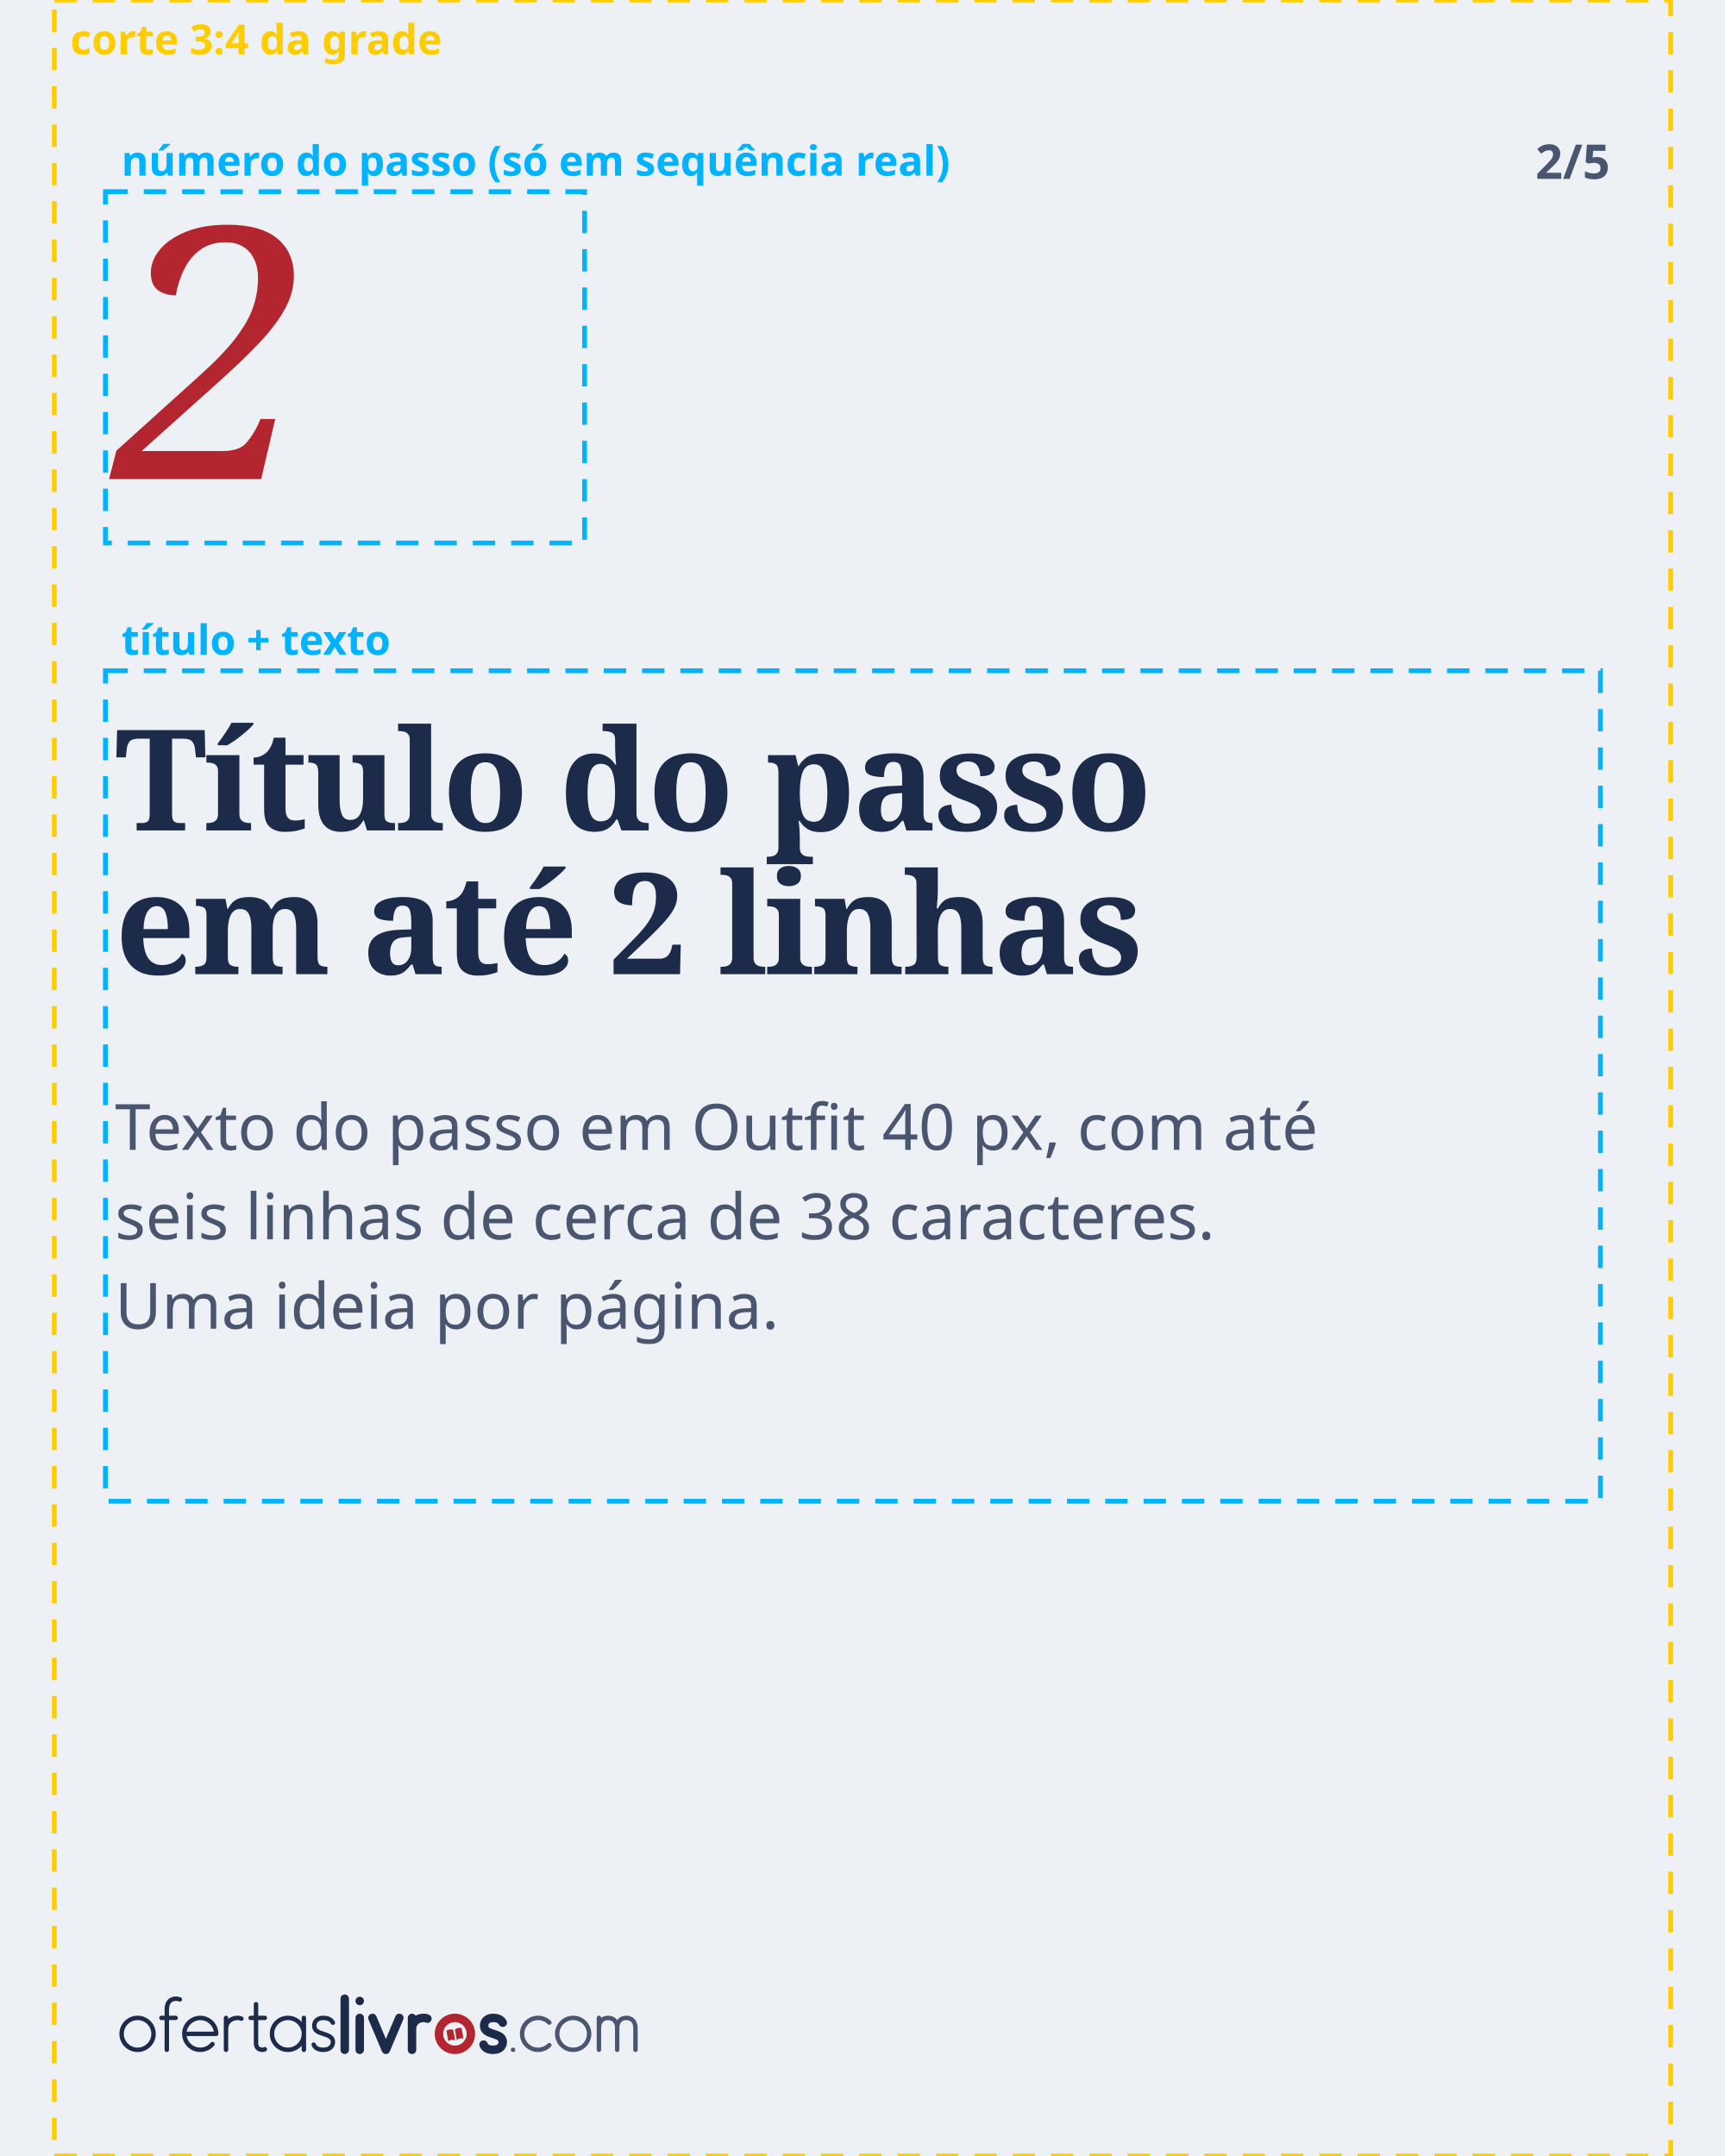
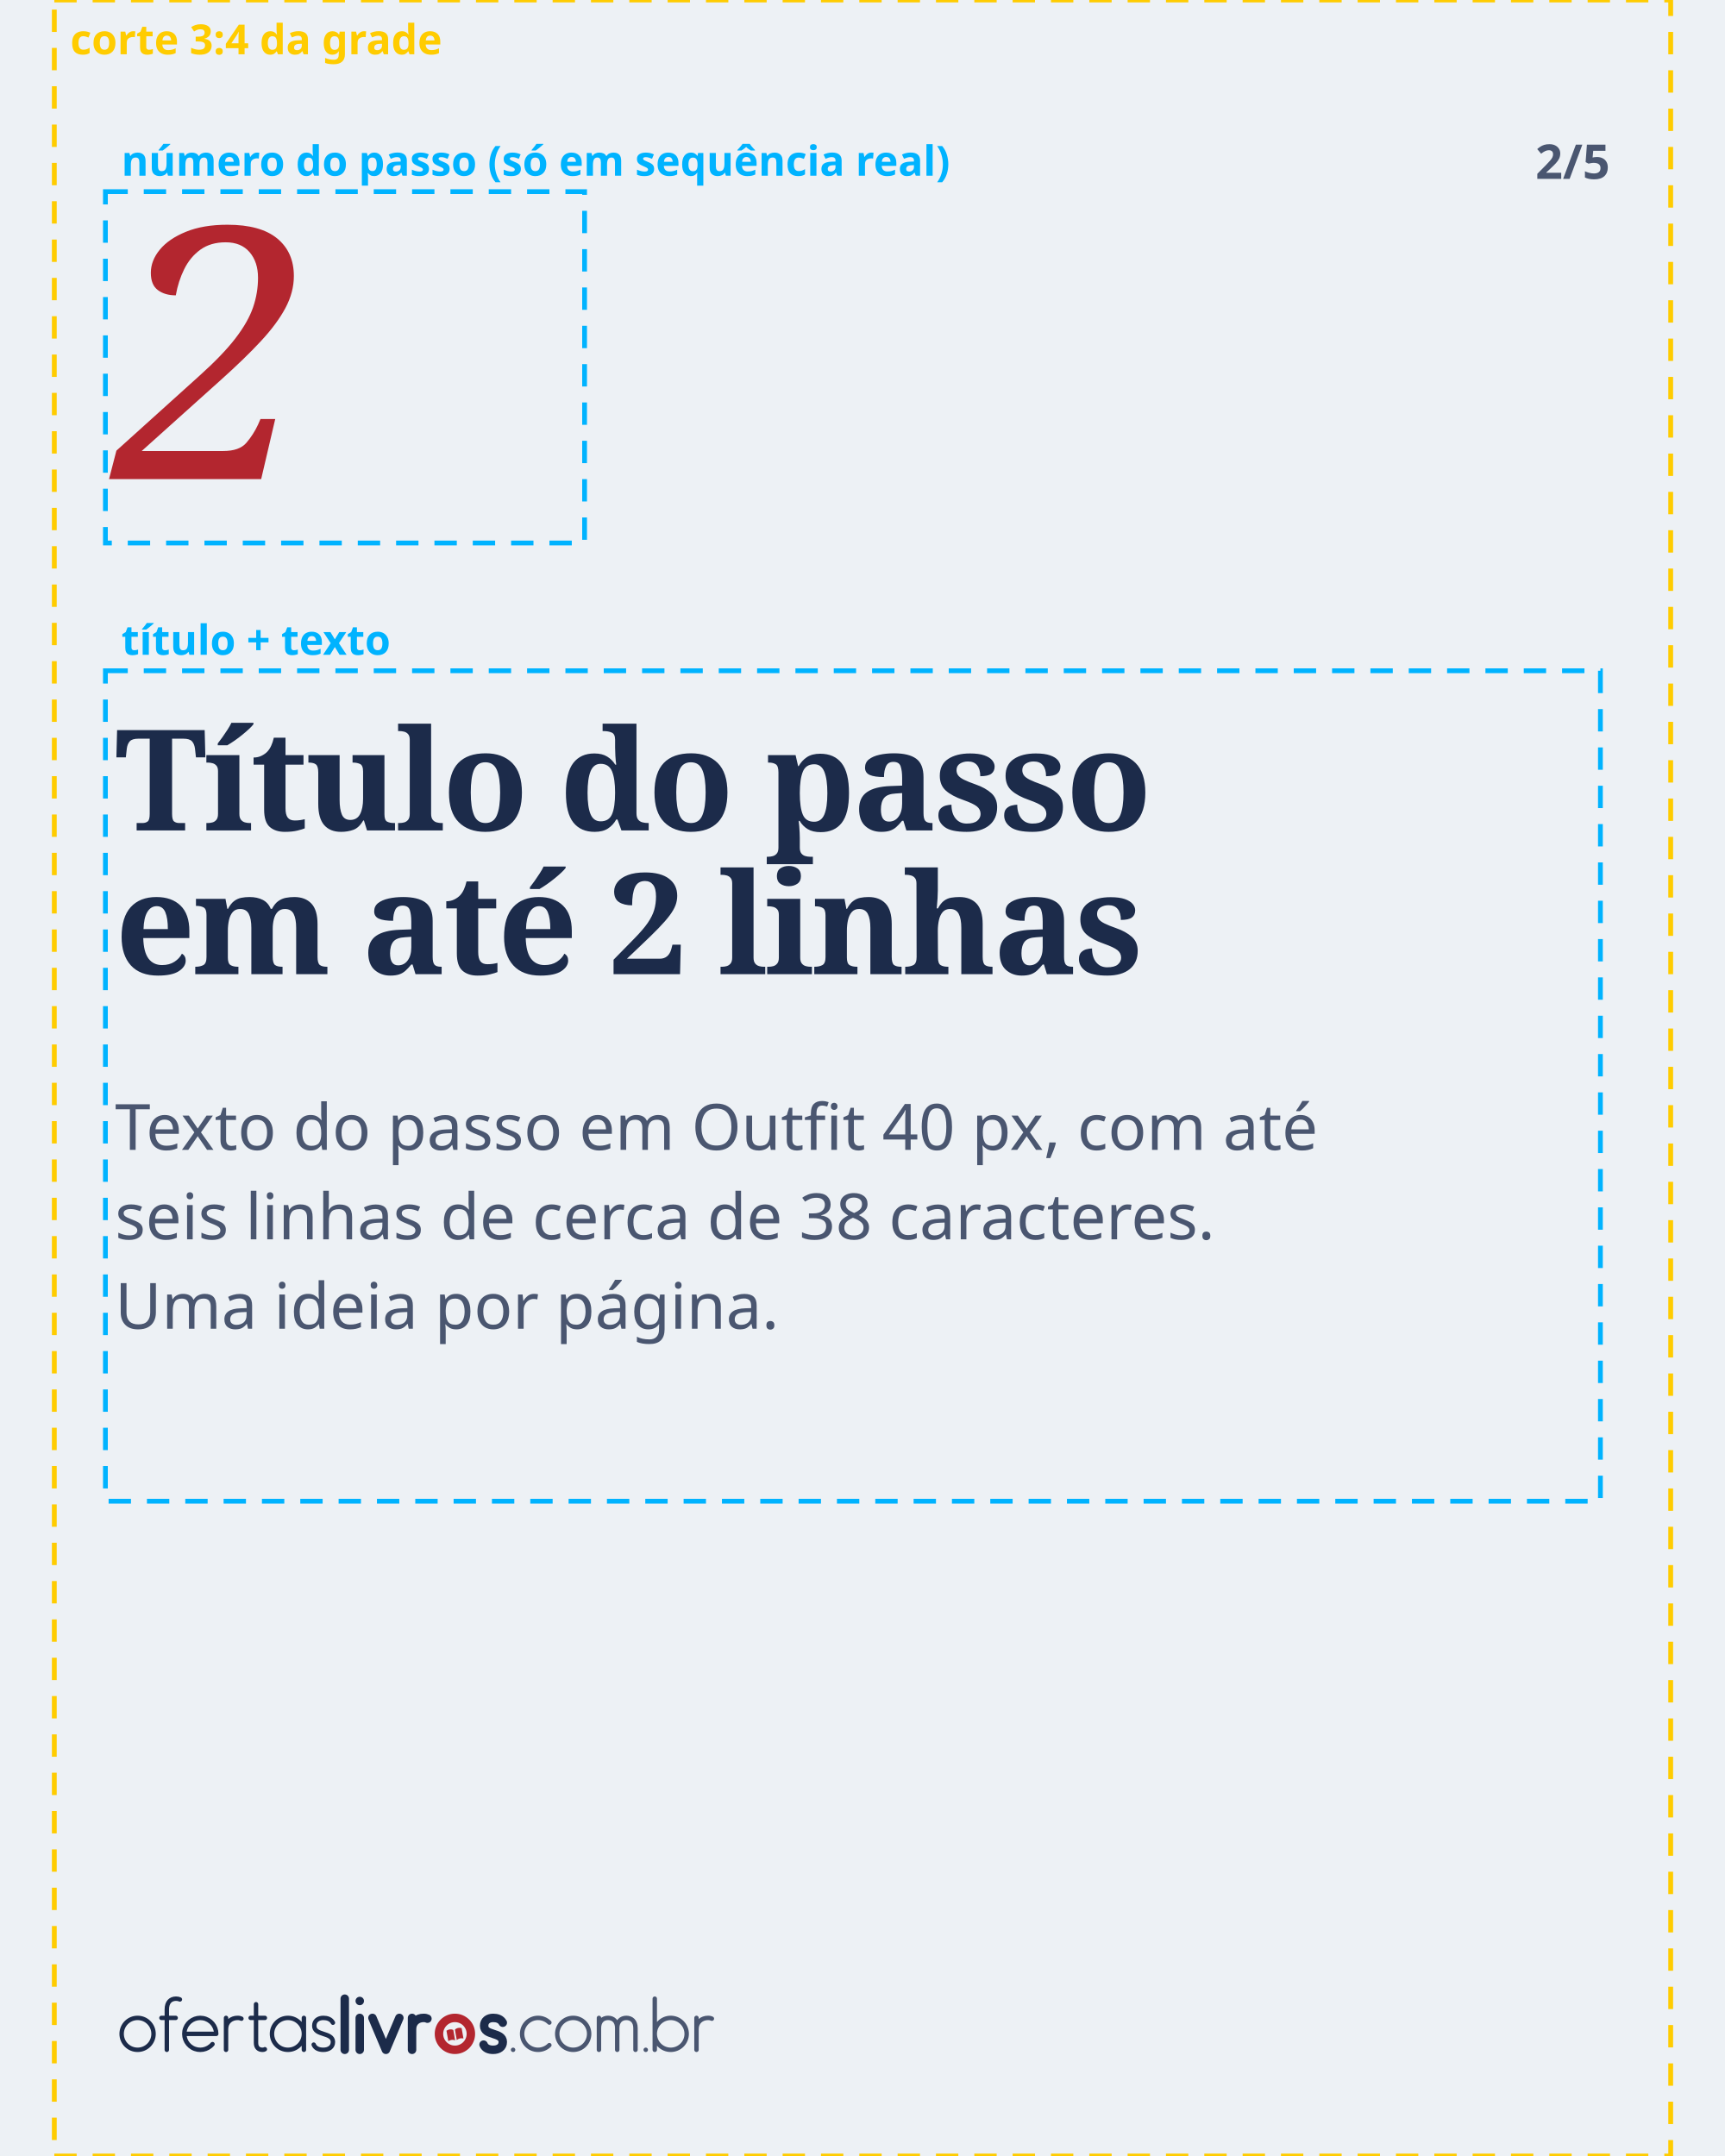
<svg xmlns="http://www.w3.org/2000/svg" width="1080" height="1350" viewBox="0 0 1080 1350" role="img" aria-label="Carrossel página">
  <style>
@font-face{font-family:"Fraunces";font-weight:100 900;src:url("../../../../static/fonts/fraunces-latin-full-normal.woff2")}
@font-face{font-family:"Fraunces";font-style:italic;font-weight:100 900;src:url("../../../../static/fonts/fraunces-latin-full-italic.woff2")}
@font-face{font-family:"Outfit";font-weight:100 900;src:url("../../../../static/fonts/outfit-latin-wght-normal.woff2")}
.f{font-family:Fraunces,Charter,Georgia,serif;font-weight:800;font-variation-settings:"SOFT" 100,"WONK" 1;letter-spacing:-.02em}
.fi{font-family:Fraunces,Charter,Georgia,serif;font-style:italic;font-weight:400;font-variation-settings:"SOFT" 100,"WONK" 1}
.s{font-family:Outfit,system-ui,sans-serif}
.up{text-transform:uppercase;letter-spacing:.06em}
</style>
  <rect width="1080" height="1350" fill="#edf1f5" />
  <text class="s" x="1008" y="112" font-size="30" fill="#4a5670" font-weight="600" text-anchor="end">
    <tspan x="1008" dy="0">2/5</tspan>
  </text>
  <text class="fi" x="72" y="300" font-size="220" fill="#b3262f" font-weight="800" text-anchor="start">
    <tspan x="72" dy="0">2</tspan>
  </text>
  <text class="f" x="72" y="520" font-size="88" fill="#1c2b4a" text-anchor="start">
    <tspan x="72" dy="0">Título do passo</tspan>
    <tspan x="72" dy="90">em até 2 linhas</tspan>
  </text>
  <text class="s" x="72" y="720" font-size="40" fill="#4a5670" font-weight="400" text-anchor="start">
    <tspan x="72" dy="0">Texto do passo em Outfit 40 px, com até</tspan>
    <tspan x="72" dy="56">seis linhas de cerca de 38 caracteres.</tspan>
    <tspan x="72" dy="56">Uma ideia por página.</tspan>
  </text>
-   <svg x="72" y="1248" width="330.0" height="39.0" viewBox="-3.4 8.8 274.07 32.4" aria-label="ofertaslivros.com">
+   <svg x="72" y="1248" width="375.2" height="39.0" viewBox="-3.4 8.8 311.6 32.4" aria-label="ofertaslivros.com.br">
    <path d="M 0 30 A 8.3 8.3 0 1 1 16.6 30 A 8.3 8.3 0 1 1 0 30 Z M 23.5 38.3 V 17.3 C 23.5 13.5 25.5 11.7 28.3 11.7 C 29.1 11.7 29.8 11.85 30.3 12.1 M 20.7 21.7 H 28.1 M 32.6 30 H 49.2 A 8.3 8.3 0 1 0 47.26 35.34 M 54.3 21.7 V 38.3 M 54.3 27.5 C 54.3 23.8 57.1 21.7 60.3 21.7 C 61.3 21.7 61.9 21.9 62.3 22.1 M 69.9 14.6 V 34.7 C 69.9 37.1 71.2 38.3 73.3 38.3 C 73.8 38.3 74.2 38.2 74.5 38 M 67.1 21.7 H 74.5 M 78.2 30 A 8.3 8.3 0 1 1 94.8 30 A 8.3 8.3 0 1 1 78.2 30 Z M 94.8 21.7 V 38.3 M 109.9 24.2 C 108.9 22.3 106.9 21.7 104.9 21.7 C 102.2 21.7 100.2 23.2 100.2 25.8 C 100.2 28.4 102.4 29.2 104.9 30 C 107.4 30.8 109.9 31.6 109.9 34.2 C 109.9 36.9 107.7 38.3 104.9 38.3 C 102.7 38.3 100.7 37.6 99.9 35.6" fill="none" stroke="#1c2b4a" stroke-width="2.3" stroke-linecap="round" stroke-linejoin="round" />
    <circle cx="173.35" cy="30" r="8.3" fill="none" stroke="#b3262f" stroke-width="4.4" />
    <path transform="translate(173.35 30.25) rotate(-10) scale(0.625) translate(-16 -16.6)" fill="#b3262f" d="M9.6 12.4C11.6 11.5 13.8 11.6 15.3 12.8V21.6C13.8 20.5 11.6 20.4 9.6 21.2ZM22.4 12.4C20.4 11.5 18.2 11.6 16.7 12.8V21.6C18.2 20.5 20.4 20.4 22.4 21.2Z" />
    <path d="M 116.05 11.7 V 38.3 M 123.85 21.7 V 38.3 M 123.85 12.9 h 0.01 M 130.45 21.7 L 137.45 38.3 L 144.45 21.7 M 151.05 21.7 V 38.3 M 151.05 27.5 C 151.05 23.8 153.85 21.7 157.05 21.7 C 158.05 21.7 158.65 21.9 159.05 22.1 M 198.25 24.2 C 197.25 22.3 195.25 21.7 193.25 21.7 C 190.55 21.7 188.55 23.2 188.55 25.8 C 188.55 28.4 190.75 29.2 193.25 30 C 195.75 30.8 198.25 31.6 198.25 34.2 C 198.25 36.9 196.05 38.3 193.25 38.3 C 191.05 38.3 189.05 37.6 188.25 35.6" fill="none" stroke="#1c2b4a" stroke-width="4.4" stroke-linecap="round" stroke-linejoin="round" />
    <path d="M 203.6 38.3 h 0.01 M 222.47 24.13 A 8.3 8.3 0 1 0 222.47 35.87 M 226.57 30 A 8.3 8.3 0 1 1 243.17 30 A 8.3 8.3 0 1 1 226.57 30 Z M 248.27 21.7 V 38.3 M 248.27 27 C 248.27 23.5 250.27 21.7 253.02 21.7 C 255.77 21.7 257.77 23.5 257.77 27 V 38.3 M 257.77 27 C 257.77 23.5 259.77 21.7 262.52 21.7 C 265.27 21.7 267.27 23.5 267.27 27 V 38.3" fill="none" stroke="#4a5670" stroke-width="2.3" stroke-linecap="round" stroke-linejoin="round" />
+     <path d="M 272.6 38.3 h 0.01 M 277.3 11.7 V 38.3 M 277.3 30 A 8.3 8.3 0 1 1 293.9 30 A 8.3 8.3 0 1 1 277.3 30 Z M 299 21.7 V 38.3 M 299 27.5 C 299 23.8 301.8 21.7 305 21.7 C 306 21.7 306.6 21.9 307 22.1" fill="none" stroke="#4a5670" stroke-width="2.3" stroke-linecap="round" stroke-linejoin="round" />
  </svg>
  <g id="guias">
    <rect x="34" y="0" width="1012" height="1350" fill="none" stroke="#ffcc00" stroke-width="3" stroke-dasharray="14 10" />
    <text class="s" x="44" y="34" font-size="26" fill="#ffcc00" font-weight="600" text-anchor="start">
      <tspan x="44" dy="0">corte 3:4 da grade</tspan>
    </text>
    <rect x="66" y="120" width="300" height="220" fill="none" stroke="#00b3ff" stroke-width="3" stroke-dasharray="14 10" />
    <text class="s" x="76" y="110" font-size="26" fill="#00b3ff" font-weight="600" text-anchor="start">
      <tspan x="76" dy="0">número do passo (só em sequência real)</tspan>
    </text>
    <rect x="66" y="420" width="936" height="520" fill="none" stroke="#00b3ff" stroke-width="3" stroke-dasharray="14 10" />
    <text class="s" x="76" y="410" font-size="26" fill="#00b3ff" font-weight="600" text-anchor="start">
      <tspan x="76" dy="0">título + texto</tspan>
    </text>
  </g>
</svg>
